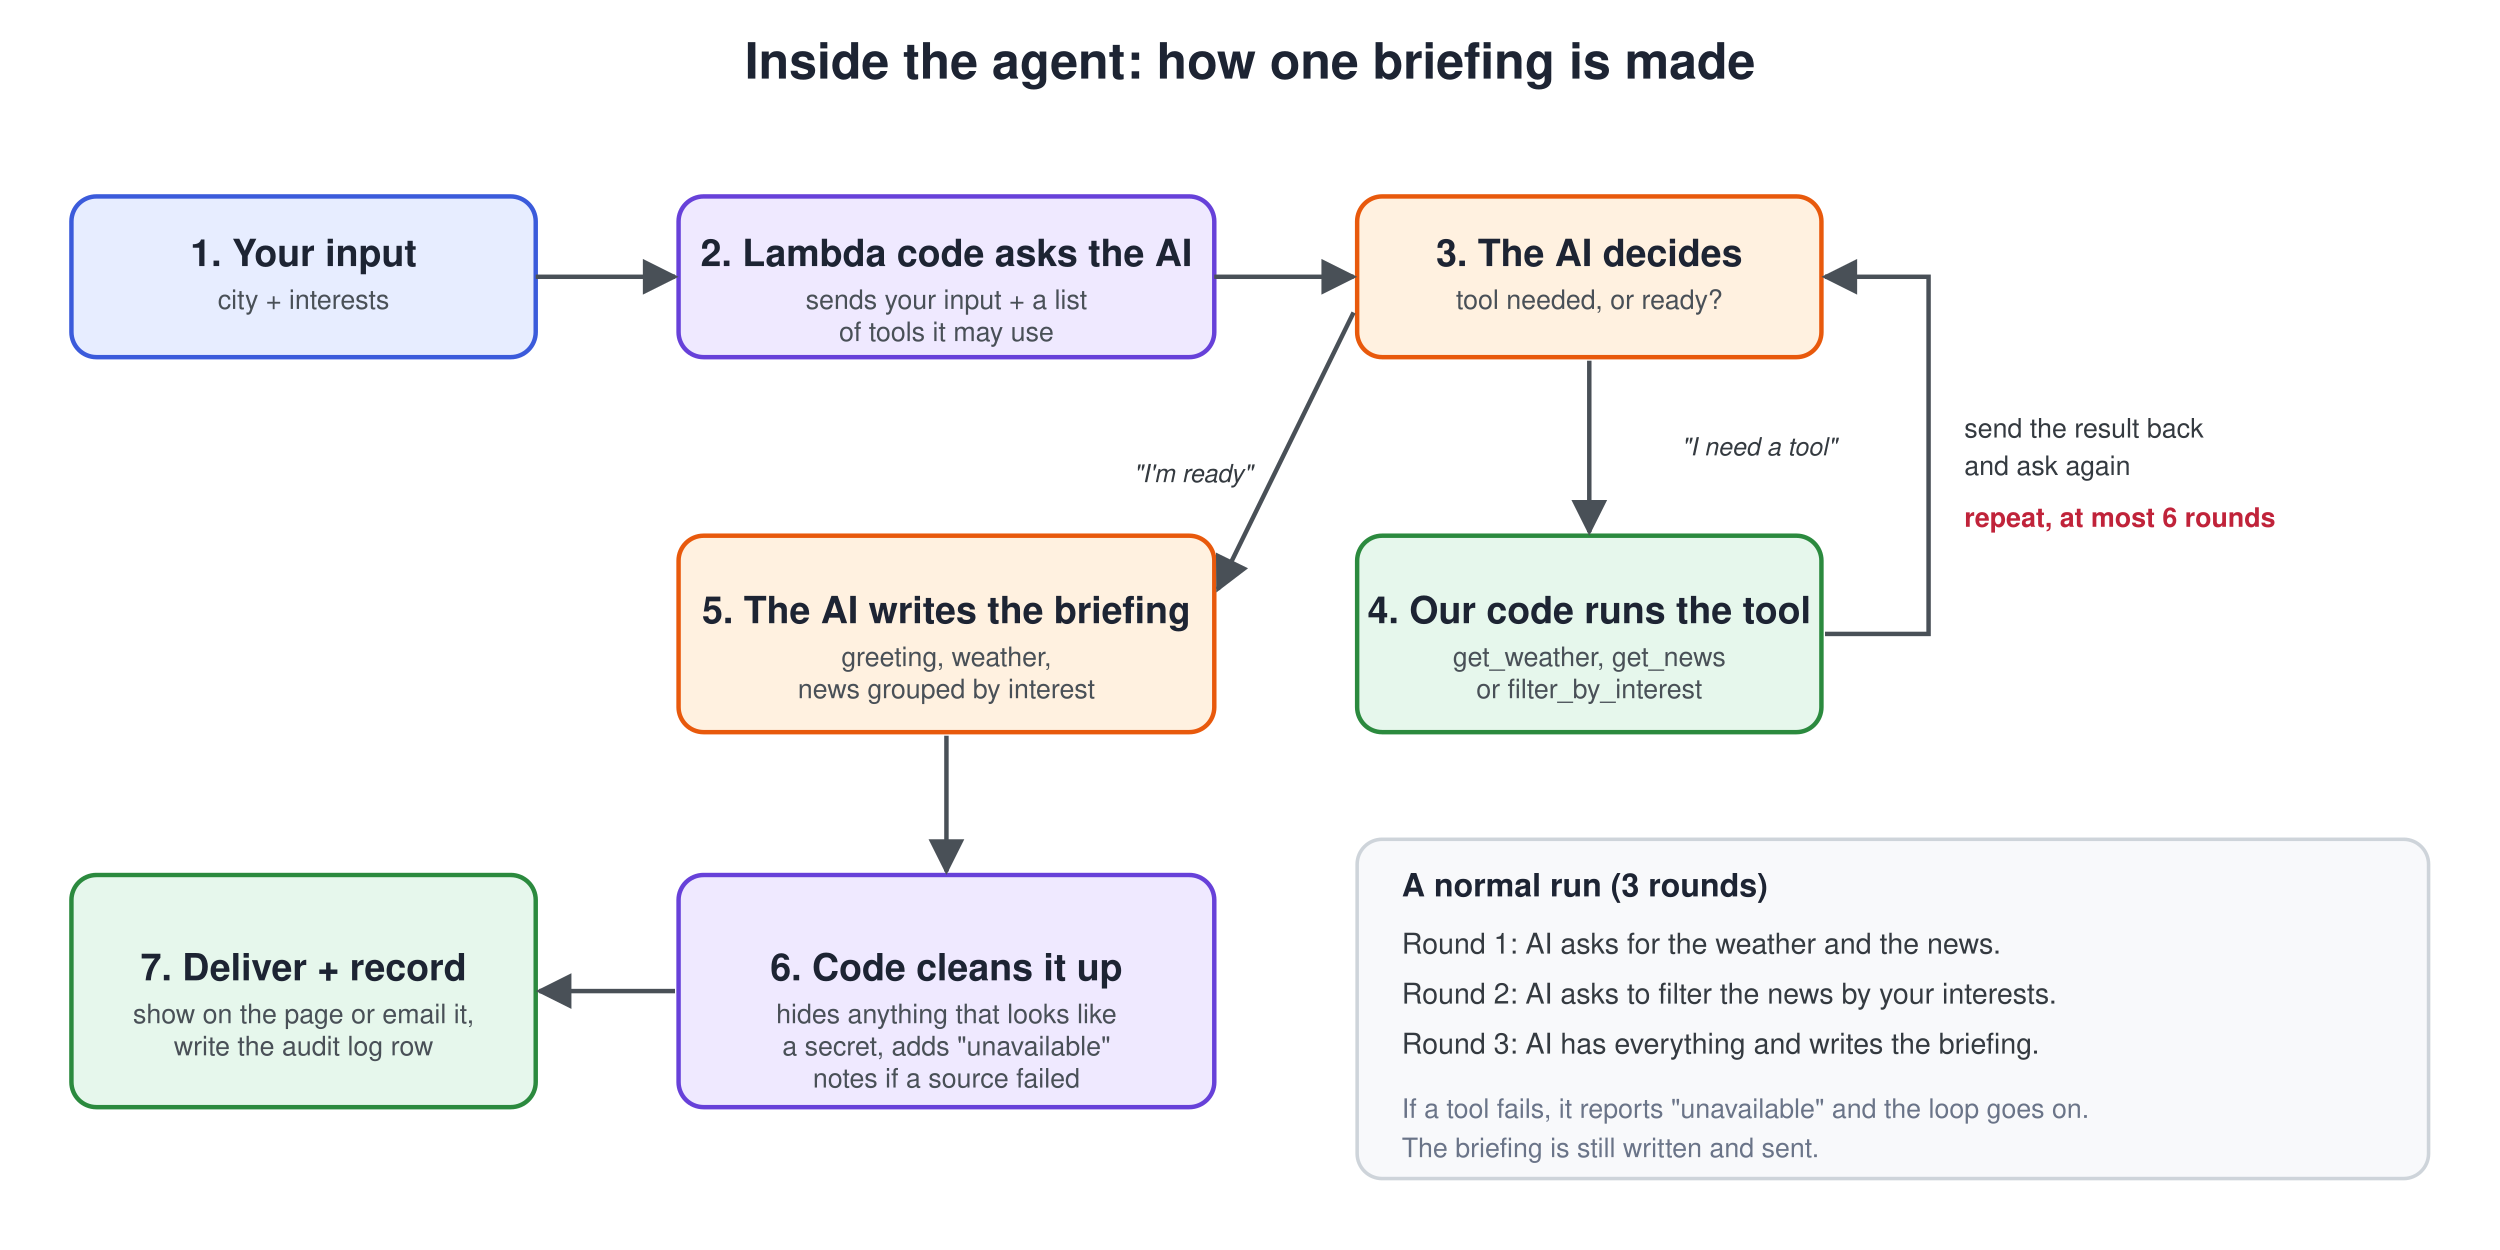
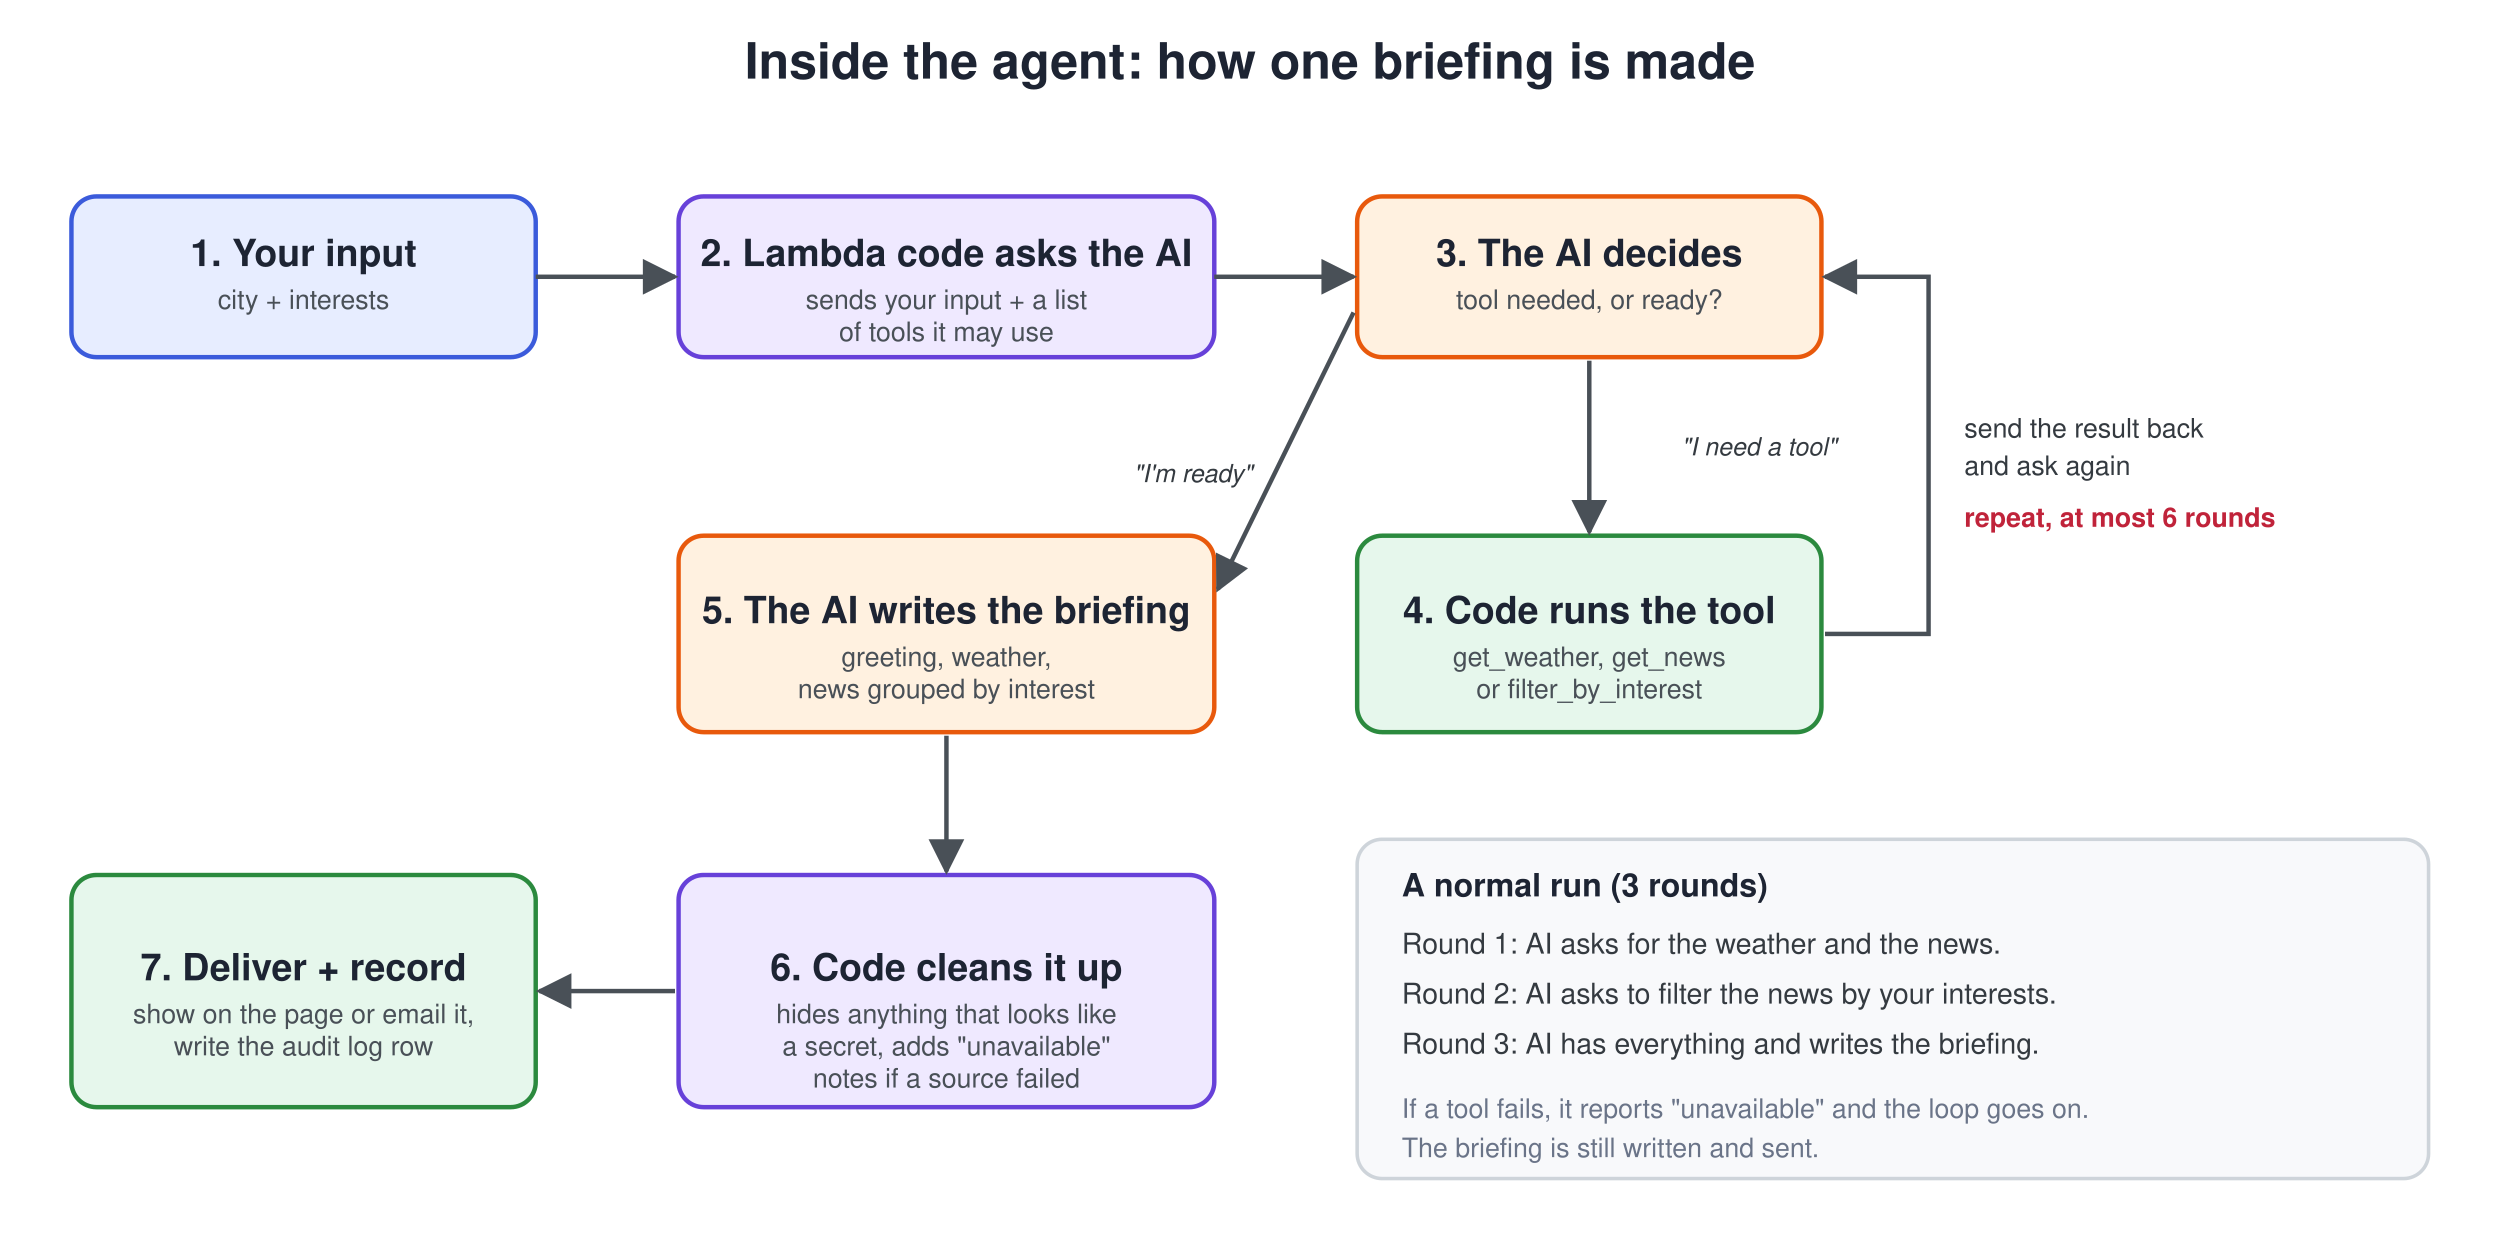
<svg xmlns="http://www.w3.org/2000/svg" width="1400" height="700" viewBox="0 0 1400 700" font-family="-apple-system, BlinkMacSystemFont, 'Segoe UI', Helvetica, Arial, sans-serif">
  <defs>
    <marker id="a" viewBox="0 0 10 10" refX="9" refY="5" markerWidth="8" markerHeight="8" orient="auto-start-reverse">
      <path d="M0,0 L10,5 L0,10 z" fill="#495057" />
    </marker>
  </defs>
  <rect width="1400" height="700" fill="#ffffff" />
  <text x="700" y="44" text-anchor="middle" font-size="28" font-weight="700" fill="#1d2433">Inside the agent: how one briefing is made</text>
  <rect x="40" y="110" width="260" height="90" rx="14" fill="#e7edff" stroke="#3b5bdb" stroke-width="2.5" />
  <text x="170.0" y="149.0" text-anchor="middle" font-size="21" font-weight="700" fill="#1d2433">1. Your input</text>
  <text x="170.0" y="173.0" text-anchor="middle" font-size="15" fill="#495057">city + interests</text>
  <rect x="380" y="110" width="300" height="90" rx="14" fill="#efe9ff" stroke="#6741d9" stroke-width="2.5" />
  <text x="530.0" y="149.0" text-anchor="middle" font-size="21" font-weight="700" fill="#1d2433">2. Lambda code asks the AI</text>
  <text x="530.0" y="173.0" text-anchor="middle" font-size="15" fill="#495057">sends your input + a list</text>
  <text x="530.0" y="191.0" text-anchor="middle" font-size="15" fill="#495057">of tools it may use</text>
  <rect x="760" y="110" width="260" height="90" rx="14" fill="#fff1e0" stroke="#e8590c" stroke-width="2.5" />
  <text x="890.0" y="149.0" text-anchor="middle" font-size="21" font-weight="700" fill="#1d2433">3. The AI decides</text>
  <text x="890.0" y="173.0" text-anchor="middle" font-size="15" fill="#495057">tool needed, or ready?</text>
  <line x1="300" y1="155" x2="378" y2="155" stroke="#495057" stroke-width="2.5" marker-end="url(#a)" />
  <line x1="680" y1="155" x2="758" y2="155" stroke="#495057" stroke-width="2.5" marker-end="url(#a)" />
  <rect x="760" y="300" width="260" height="110" rx="14" fill="#e6f7ec" stroke="#2b8a3e" stroke-width="2.5" />
-   <text x="890.0" y="349.0" text-anchor="middle" font-size="21" font-weight="700" fill="#1d2433">4. Our code runs the tool</text>
+   <text x="890.0" y="349.0" text-anchor="middle" font-size="21" font-weight="700" fill="#1d2433">4. Code runs the tool</text>
  <text x="890.0" y="373.0" text-anchor="middle" font-size="15" fill="#495057">get_weather, get_news</text>
  <text x="890.0" y="391.0" text-anchor="middle" font-size="15" fill="#495057">or filter_by_interest</text>
  <line x1="890" y1="202" x2="890" y2="298" stroke="#495057" stroke-width="2.5" marker-end="url(#a)" />
  <text x="985" y="255" text-anchor="middle" font-size="14" fill="#343a40" font-style="italic">"I need a tool"</text>
  <path d="M 1022,355 L 1080,355 L 1080,155 L 1022,155" fill="none" stroke="#495057" stroke-width="2.5" marker-end="url(#a)" />
  <text x="1100" y="245" text-anchor="start" font-size="15" font-weight="400" fill="#343a40">send the result back</text>
  <text x="1100" y="266" text-anchor="start" font-size="15" font-weight="400" fill="#343a40">and ask again</text>
  <text x="1100" y="295" text-anchor="start" font-size="15" font-weight="700" fill="#c0233a">repeat, at most 6 rounds</text>
  <rect x="380" y="300" width="300" height="110" rx="14" fill="#fff1e0" stroke="#e8590c" stroke-width="2.5" />
  <text x="530.0" y="349.0" text-anchor="middle" font-size="21" font-weight="700" fill="#1d2433">5. The AI writes the briefing</text>
  <text x="530.0" y="373.0" text-anchor="middle" font-size="15" fill="#495057">greeting, weather,</text>
  <text x="530.0" y="391.0" text-anchor="middle" font-size="15" fill="#495057">news grouped by interest</text>
  <line x1="758" y1="175" x2="682" y2="330" stroke="#495057" stroke-width="2.5" marker-end="url(#a)" />
  <text x="668" y="270" text-anchor="middle" font-size="14" fill="#343a40" font-style="italic">"I'm ready"</text>
  <rect x="380" y="490" width="300" height="130" rx="14" fill="#efe9ff" stroke="#6741d9" stroke-width="2.5" />
  <text x="530.0" y="549.0" text-anchor="middle" font-size="21" font-weight="700" fill="#1d2433">6. Code cleans it up</text>
  <text x="530.0" y="573.0" text-anchor="middle" font-size="15" fill="#495057">hides anything that looks like</text>
  <text x="530.0" y="591.0" text-anchor="middle" font-size="15" fill="#495057">a secret, adds "unavailable"</text>
  <text x="530.0" y="609.0" text-anchor="middle" font-size="15" fill="#495057">notes if a source failed</text>
  <line x1="530" y1="412" x2="530" y2="488" stroke="#495057" stroke-width="2.5" marker-end="url(#a)" />
  <rect x="40" y="490" width="260" height="130" rx="14" fill="#e6f7ec" stroke="#2b8a3e" stroke-width="2.5" />
  <text x="170.0" y="549.0" text-anchor="middle" font-size="21" font-weight="700" fill="#1d2433">7. Deliver + record</text>
  <text x="170.0" y="573.0" text-anchor="middle" font-size="15" fill="#495057">show on the page or email it,</text>
  <text x="170.0" y="591.0" text-anchor="middle" font-size="15" fill="#495057">write the audit log row</text>
  <line x1="378" y1="555" x2="302" y2="555" stroke="#495057" stroke-width="2.5" marker-end="url(#a)" />
  <rect x="760" y="470" width="600" height="190" rx="14" fill="#f8f9fb" stroke="#ced4da" stroke-width="2" />
  <text x="785" y="502" text-anchor="start" font-size="18" font-weight="700" fill="#1d2433">A normal run (3 rounds)</text>
  <text x="785" y="534" text-anchor="start" font-size="16" font-weight="400" fill="#343a40">Round 1: AI asks for the weather and the news.</text>
  <text x="785" y="562" text-anchor="start" font-size="16" font-weight="400" fill="#343a40">Round 2: AI asks to filter the news by your interests.</text>
  <text x="785" y="590" text-anchor="start" font-size="16" font-weight="400" fill="#343a40">Round 3: AI has everything and writes the briefing.</text>
  <text x="785" y="626" text-anchor="start" font-size="15" font-weight="400" fill="#6a7488">If a tool fails, it reports "unavailable" and the loop goes on.</text>
  <text x="785" y="648" text-anchor="start" font-size="15" font-weight="400" fill="#6a7488">The briefing is still written and sent.</text>
</svg>
